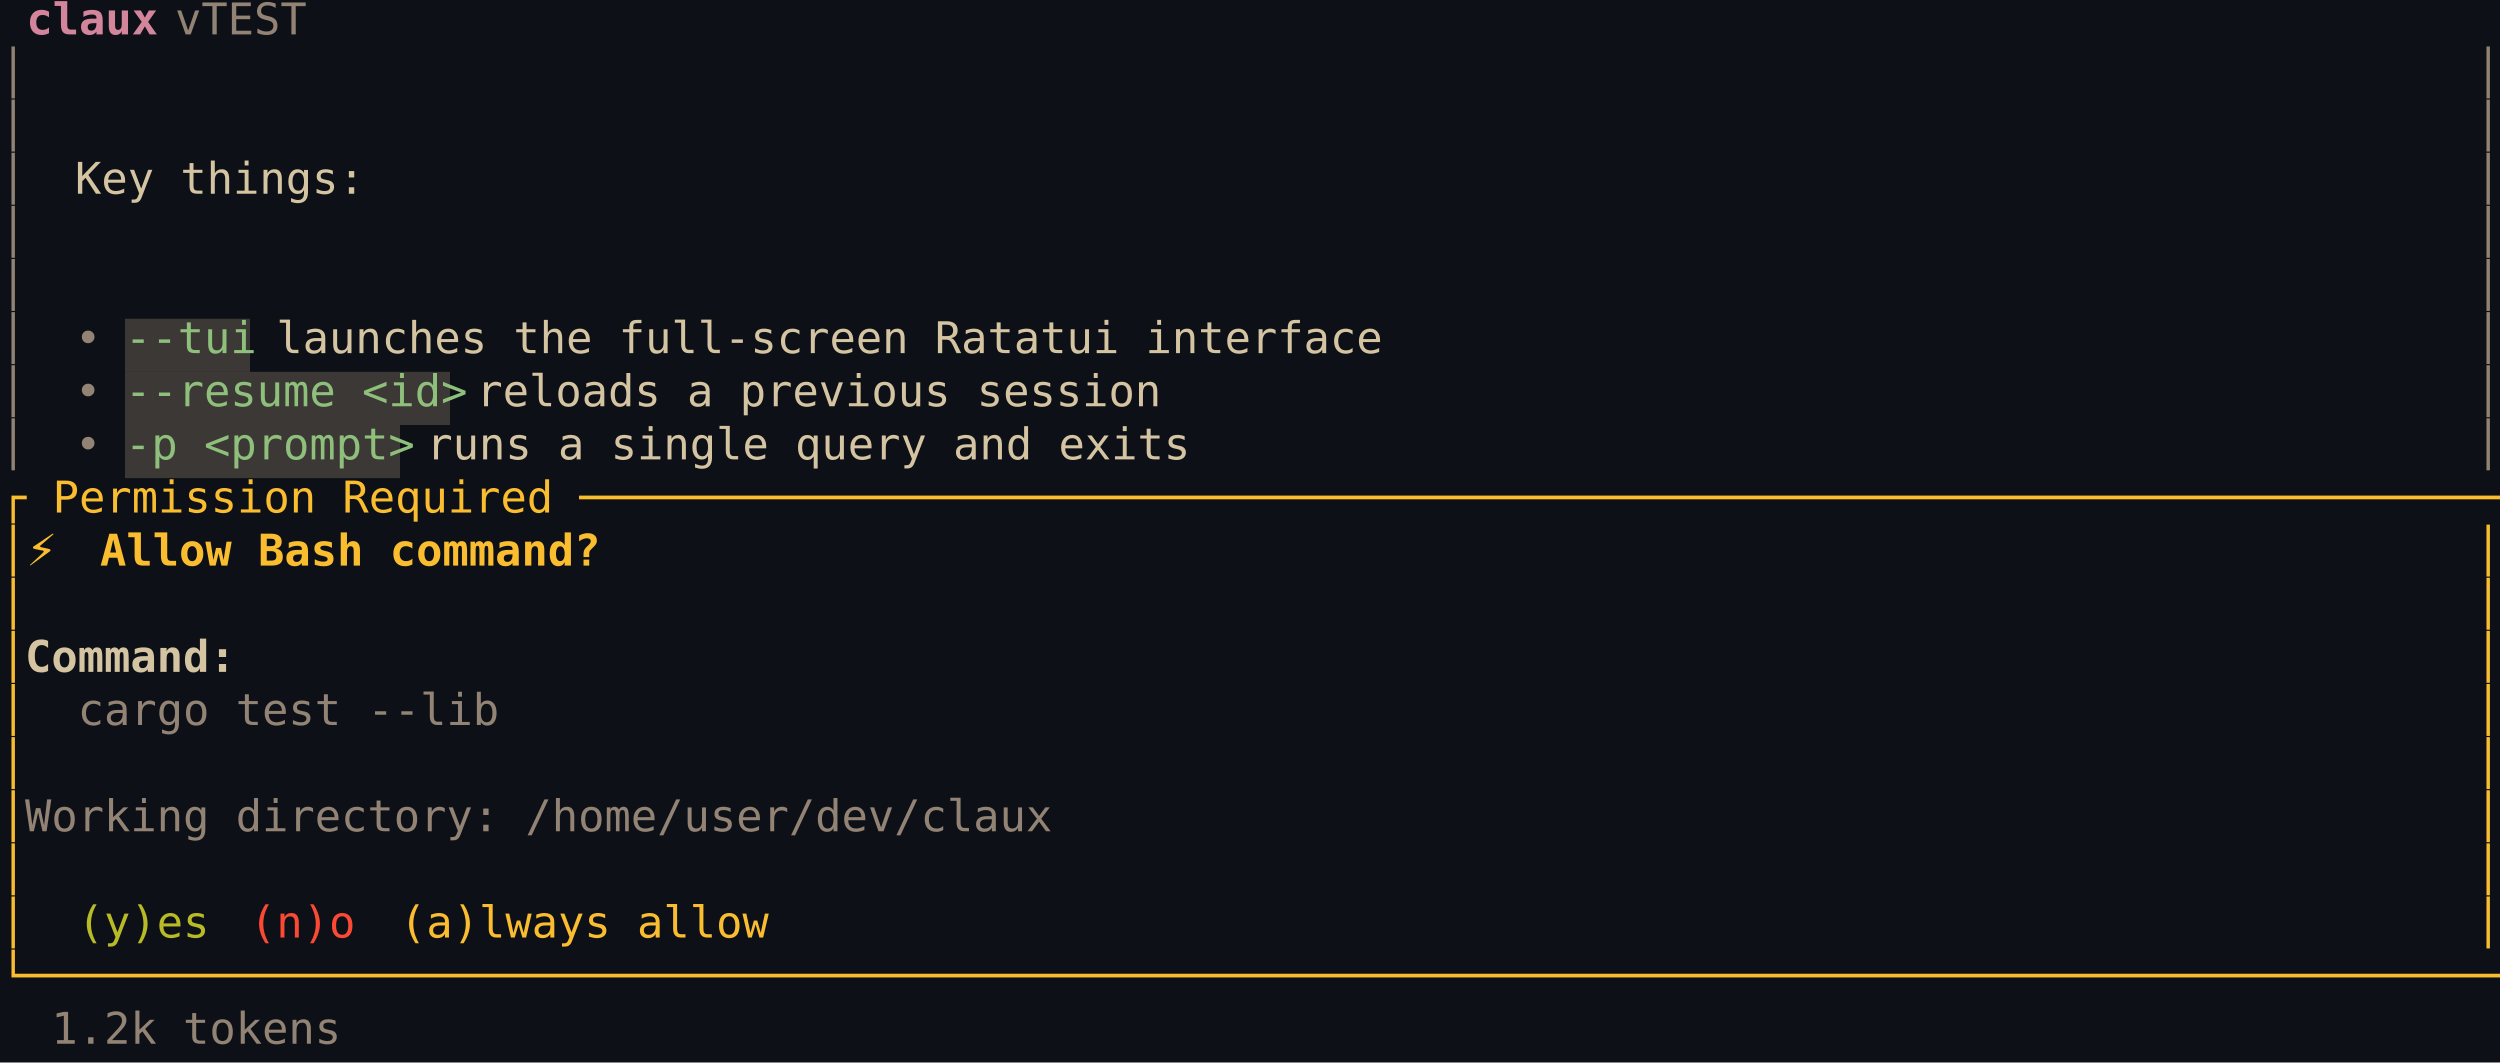
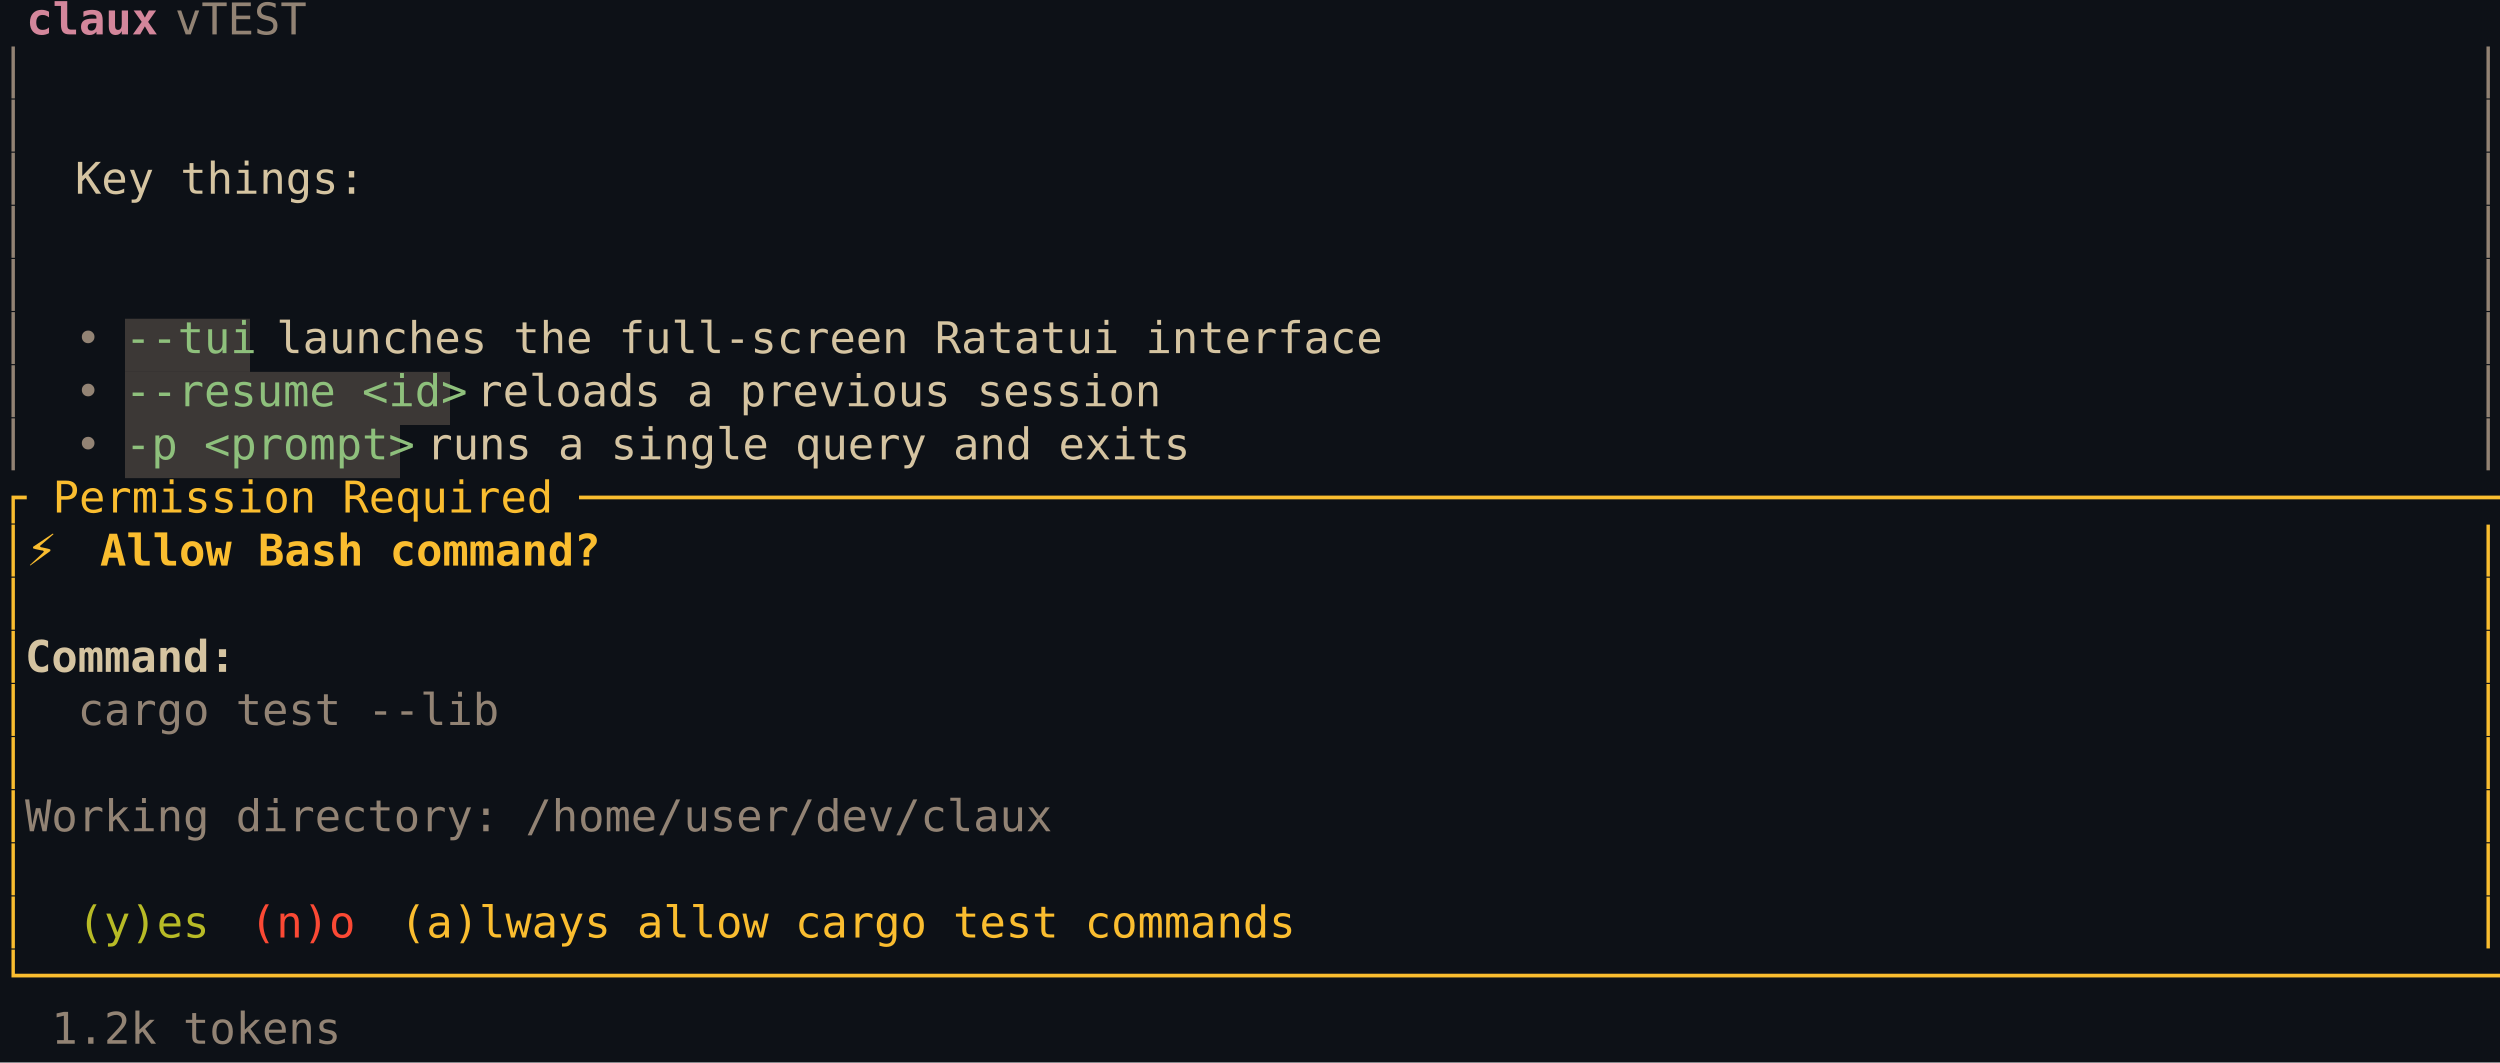
<svg xmlns="http://www.w3.org/2000/svg" viewBox="0 0 800 340" width="800" height="340" font-family="ui-monospace, SFMono-Regular, Menlo, Consolas, monospace" font-size="14">
  <rect x="0" y="0" width="800" height="340" fill="#0d1117" />
  <rect x="40" y="102" width="8" height="17" fill="#3c3836" />
  <rect x="48" y="102" width="8" height="17" fill="#3c3836" />
  <rect x="56" y="102" width="8" height="17" fill="#3c3836" />
  <rect x="64" y="102" width="8" height="17" fill="#3c3836" />
  <rect x="72" y="102" width="8" height="17" fill="#3c3836" />
  <rect x="40" y="119" width="8" height="17" fill="#3c3836" />
  <rect x="48" y="119" width="8" height="17" fill="#3c3836" />
  <rect x="56" y="119" width="8" height="17" fill="#3c3836" />
  <rect x="64" y="119" width="8" height="17" fill="#3c3836" />
  <rect x="72" y="119" width="8" height="17" fill="#3c3836" />
  <rect x="80" y="119" width="8" height="17" fill="#3c3836" />
  <rect x="88" y="119" width="8" height="17" fill="#3c3836" />
  <rect x="96" y="119" width="8" height="17" fill="#3c3836" />
  <rect x="104" y="119" width="8" height="17" fill="#3c3836" />
  <rect x="112" y="119" width="8" height="17" fill="#3c3836" />
  <rect x="120" y="119" width="8" height="17" fill="#3c3836" />
  <rect x="128" y="119" width="8" height="17" fill="#3c3836" />
  <rect x="136" y="119" width="8" height="17" fill="#3c3836" />
  <rect x="40" y="136" width="8" height="17" fill="#3c3836" />
  <rect x="48" y="136" width="8" height="17" fill="#3c3836" />
  <rect x="56" y="136" width="8" height="17" fill="#3c3836" />
  <rect x="64" y="136" width="8" height="17" fill="#3c3836" />
  <rect x="72" y="136" width="8" height="17" fill="#3c3836" />
  <rect x="80" y="136" width="8" height="17" fill="#3c3836" />
  <rect x="88" y="136" width="8" height="17" fill="#3c3836" />
  <rect x="96" y="136" width="8" height="17" fill="#3c3836" />
  <rect x="104" y="136" width="8" height="17" fill="#3c3836" />
  <rect x="112" y="136" width="8" height="17" fill="#3c3836" />
  <rect x="120" y="136" width="8" height="17" fill="#3c3836" />
  <text x="0" y="11" xml:space="preserve">
    <tspan x="0" fill="#d3869b" font-weight="bold"> claux </tspan>
    <tspan x="56" fill="#928374">vTEST</tspan>
    <tspan x="96" fill="#d0d0d0">                                                                                        </tspan>
  </text>
  <text x="0" y="28" xml:space="preserve">
    <tspan x="0" fill="#928374">│</tspan>
    <tspan x="8" fill="#d0d0d0">                                                                                                  </tspan>
    <tspan x="792" fill="#928374">│</tspan>
  </text>
  <text x="0" y="45" xml:space="preserve">
    <tspan x="0" fill="#928374">│</tspan>
    <tspan x="8" fill="#d0d0d0">                                                                                                  </tspan>
    <tspan x="792" fill="#928374">│</tspan>
  </text>
  <text x="0" y="62" xml:space="preserve">
    <tspan x="0" fill="#928374">│</tspan>
    <tspan x="8" fill="#d0d0d0">  </tspan>
    <tspan x="24" fill="#d5c4a1">Key things:</tspan>
    <tspan x="112" fill="#d0d0d0">                                                                                     </tspan>
    <tspan x="792" fill="#928374">│</tspan>
  </text>
  <text x="0" y="79" xml:space="preserve">
    <tspan x="0" fill="#928374">│</tspan>
    <tspan x="8" fill="#d0d0d0">                                                                                                  </tspan>
    <tspan x="792" fill="#928374">│</tspan>
  </text>
  <text x="0" y="96" xml:space="preserve">
    <tspan x="0" fill="#928374">│</tspan>
    <tspan x="8" fill="#d0d0d0">                                                                                                  </tspan>
    <tspan x="792" fill="#928374">│</tspan>
  </text>
  <text x="0" y="113" xml:space="preserve">
    <tspan x="0" fill="#928374">│</tspan>
    <tspan x="8" fill="#d0d0d0">  </tspan>
    <tspan x="24" fill="#928374">• </tspan>
    <tspan x="40" fill="#8ec07c">--tui</tspan>
    <tspan x="80" fill="#d5c4a1"> launches the full-screen Ratatui interface</tspan>
    <tspan x="424" fill="#d0d0d0">                                              </tspan>
    <tspan x="792" fill="#928374">│</tspan>
  </text>
  <text x="0" y="130" xml:space="preserve">
    <tspan x="0" fill="#928374">│</tspan>
    <tspan x="8" fill="#d0d0d0">  </tspan>
    <tspan x="24" fill="#928374">• </tspan>
    <tspan x="40" fill="#8ec07c">--resume &lt;id&gt;</tspan>
    <tspan x="144" fill="#d5c4a1"> reloads a previous session</tspan>
    <tspan x="360" fill="#d0d0d0">                                                      </tspan>
    <tspan x="792" fill="#928374">│</tspan>
  </text>
  <text x="0" y="147" xml:space="preserve">
    <tspan x="0" fill="#928374">│</tspan>
    <tspan x="8" fill="#d0d0d0">  </tspan>
    <tspan x="24" fill="#928374">• </tspan>
    <tspan x="40" fill="#8ec07c">-p &lt;prompt&gt;</tspan>
    <tspan x="128" fill="#d5c4a1"> runs a single query and exits</tspan>
    <tspan x="368" fill="#d0d0d0">                                                     </tspan>
    <tspan x="792" fill="#928374">│</tspan>
  </text>
  <text x="0" y="164" xml:space="preserve">
    <tspan x="0" fill="#fabd2f">┌ Permission Required ─────────────────────────────────────────────────────────────────────────────┐</tspan>
  </text>
  <text x="0" y="181" xml:space="preserve">
    <tspan x="0" fill="#fabd2f">│⚡</tspan>
    <tspan x="16" fill="#d0d0d0"> </tspan>
    <tspan x="24" fill="#fabd2f"> </tspan>
    <tspan x="32" fill="#fabd2f" font-weight="bold">Allow Bash command?</tspan>
    <tspan x="184" fill="#d0d0d0">                                                                            </tspan>
    <tspan x="792" fill="#fabd2f">│</tspan>
  </text>
  <text x="0" y="198" xml:space="preserve">
    <tspan x="0" fill="#fabd2f">│</tspan>
    <tspan x="8" fill="#d0d0d0">                                                                                                  </tspan>
    <tspan x="792" fill="#fabd2f">│</tspan>
  </text>
  <text x="0" y="215" xml:space="preserve">
    <tspan x="0" fill="#fabd2f">│</tspan>
    <tspan x="8" fill="#d5c4a1" font-weight="bold">Command:</tspan>
    <tspan x="72" fill="#d0d0d0">                                                                                          </tspan>
    <tspan x="792" fill="#fabd2f">│</tspan>
  </text>
  <text x="0" y="232" xml:space="preserve">
    <tspan x="0" fill="#fabd2f">│</tspan>
    <tspan x="8" fill="#928374">  cargo test --lib</tspan>
    <tspan x="152" fill="#d0d0d0">                                                                                </tspan>
    <tspan x="792" fill="#fabd2f">│</tspan>
  </text>
  <text x="0" y="249" xml:space="preserve">
    <tspan x="0" fill="#fabd2f">│</tspan>
    <tspan x="8" fill="#d0d0d0">                                                                                                  </tspan>
    <tspan x="792" fill="#fabd2f">│</tspan>
  </text>
  <text x="0" y="266" xml:space="preserve">
    <tspan x="0" fill="#fabd2f">│</tspan>
    <tspan x="8" fill="#928374">Working directory: /home/user/dev/claux</tspan>
    <tspan x="320" fill="#d0d0d0">                                                           </tspan>
    <tspan x="792" fill="#fabd2f">│</tspan>
  </text>
  <text x="0" y="283" xml:space="preserve">
    <tspan x="0" fill="#fabd2f">│</tspan>
    <tspan x="8" fill="#d0d0d0">                                                                                                  </tspan>
    <tspan x="792" fill="#fabd2f">│</tspan>
  </text>
  <text x="0" y="300" xml:space="preserve">
    <tspan x="0" fill="#fabd2f">│</tspan>
    <tspan x="8" fill="#b8bb26">  (y)es  </tspan>
    <tspan x="80" fill="#fb4934">(n)o  </tspan>
-     <tspan x="128" fill="#fabd2f">(a)lways allow</tspan>
-     <tspan x="240" fill="#d0d0d0">                                                                     </tspan>
+     <tspan x="128" fill="#fabd2f">(a)lways allow cargo test commands</tspan>
+     <tspan x="400" fill="#d0d0d0">                                                 </tspan>
    <tspan x="792" fill="#fabd2f">│</tspan>
  </text>
  <text x="0" y="317" xml:space="preserve">
    <tspan x="0" fill="#fabd2f">└──────────────────────────────────────────────────────────────────────────────────────────────────┘</tspan>
  </text>
  <text x="0" y="334" xml:space="preserve">
    <tspan x="0" fill="#b8bb26"> </tspan>
    <tspan x="8" fill="#928374"> 1.2k tokens </tspan>
    <tspan x="112" fill="#d0d0d0">                                                                                      </tspan>
  </text>
</svg>
